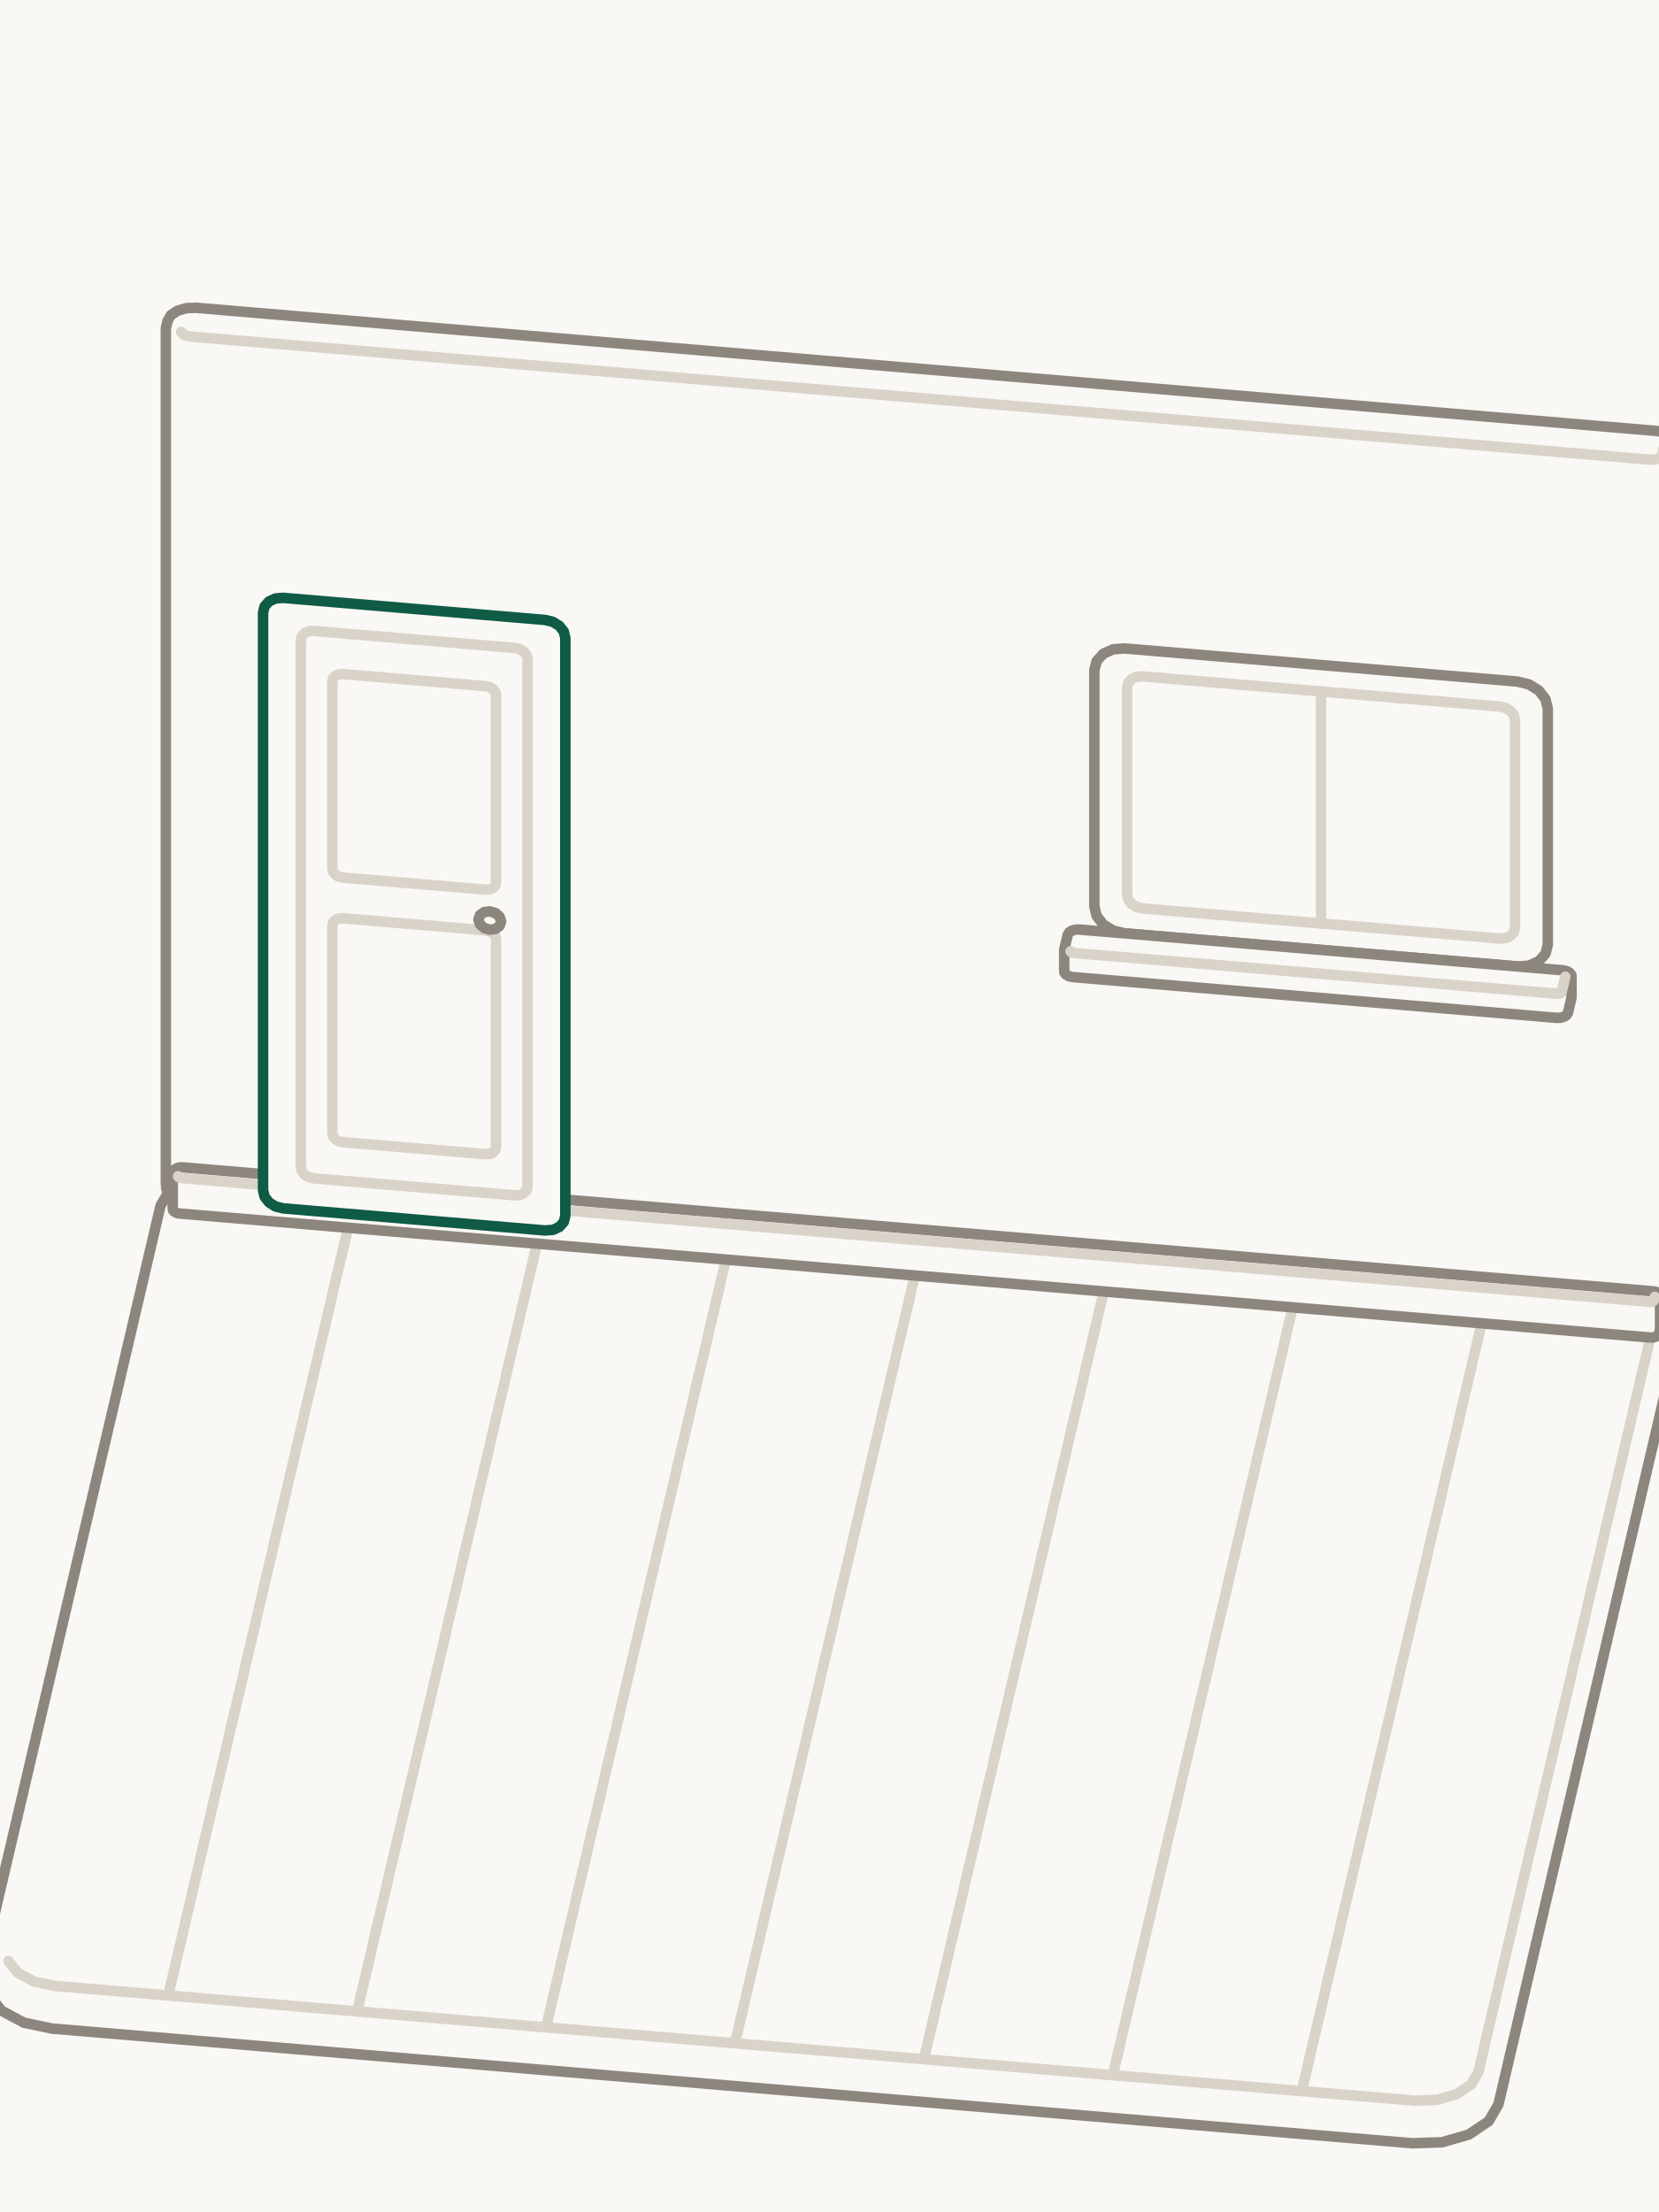
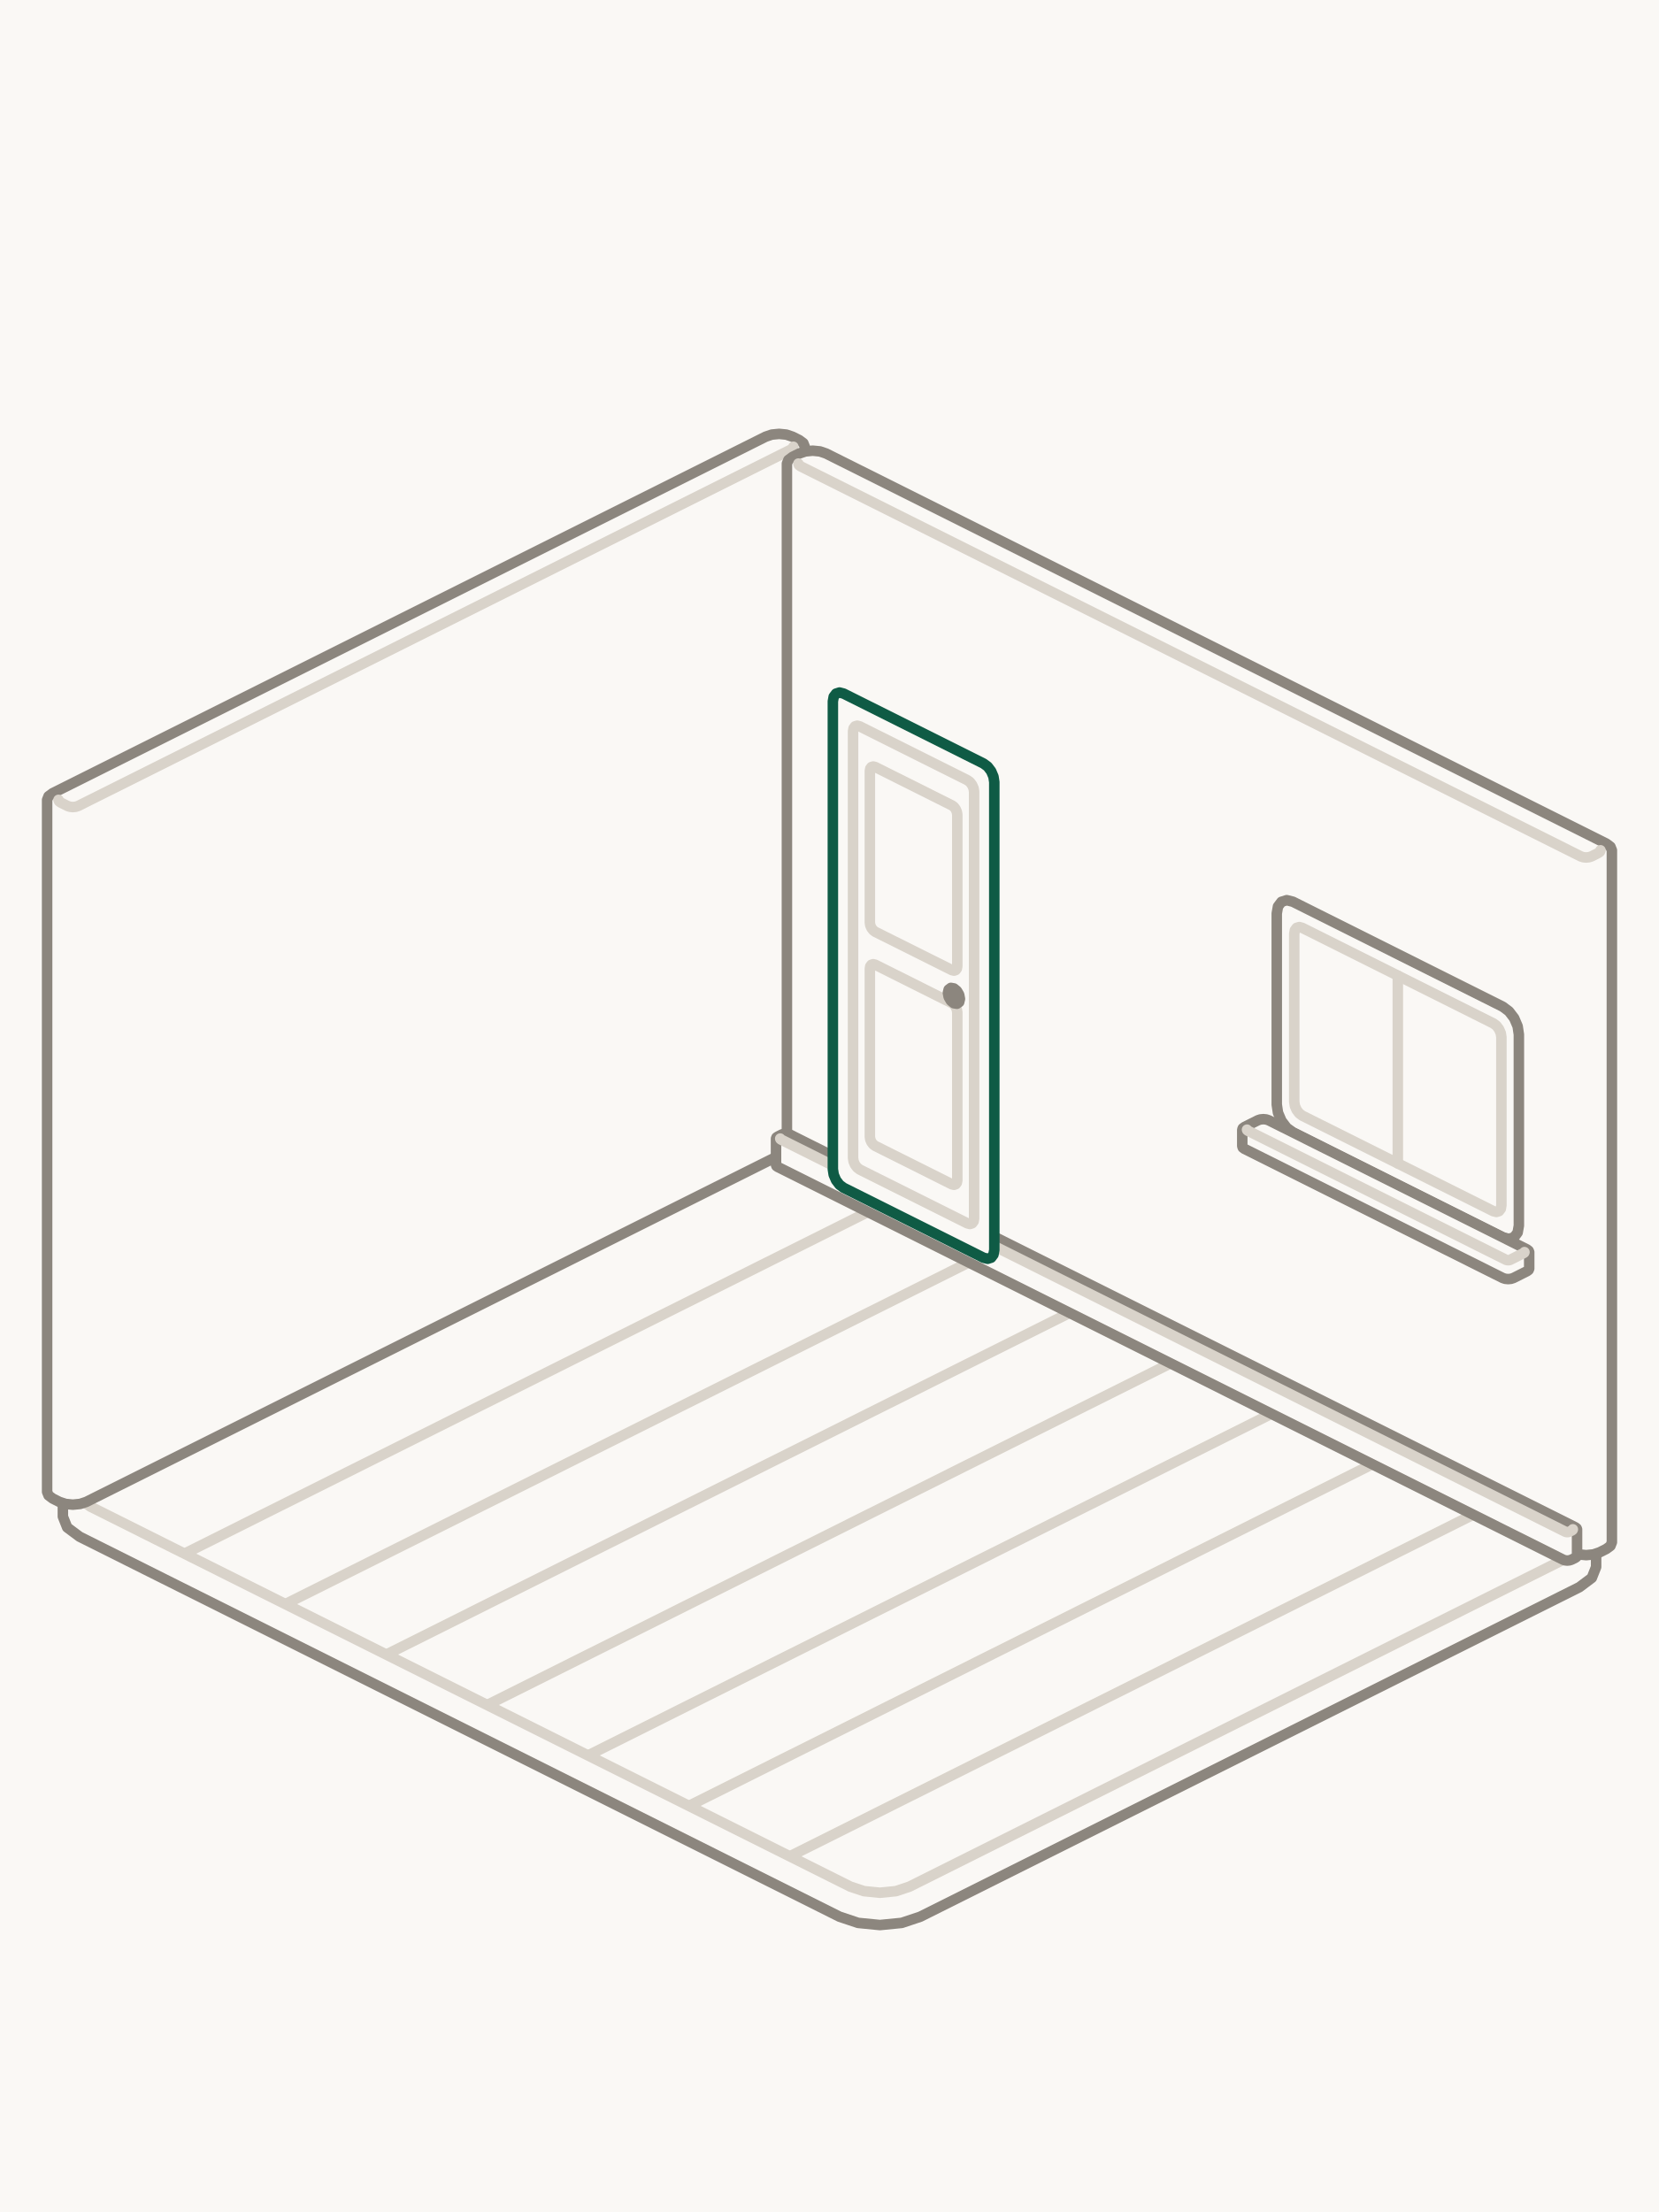
<svg xmlns="http://www.w3.org/2000/svg" viewBox="0 0 300 400" width="300" height="400">
  <rect width="300" height="400" fill="#FAF8F5" />
  <g stroke-width="1.9" stroke-linejoin="round" stroke-linecap="round">
-     <path d="M-2.34 351.96L29.03 218.03L30.8 214.98L34.39 212.57L39.24 211.17L44.61 210.99L290.6 231.73L295.68 232.79L299.7 234.95L302.04 237.86L302.34 241.08L302.34 246.6L270.97 380.53L269.2 383.58L265.61 385.99L260.76 387.39L255.39 387.57L9.4 366.83L4.32 365.77L0.3 363.61L-2.04 360.7L-2.34 357.48Z" fill="#FAF8F5" stroke="#8C867E" />
-     <path d="M298.7 240.77L267.33 374.7L266.03 376.93L263.4 378.7L259.84 379.73L255.9 379.87L9.92 359.12L6.19 358.34L3.24 356.76L1.53 354.63" fill="none" stroke="#D9D3CA" />
-     <path d="M62.94 222.01L30.54 360.31M97.1 224.89L64.71 363.19M131.26 227.77L98.87 366.07M165.43 230.65L133.03 368.95M199.59 233.53L167.2 371.83M233.76 236.41L201.36 374.71M267.92 239.29L235.53 377.59" fill="none" stroke="#D9D3CA" />
-     <path d="M29.99 59.37L30.31 58.01L30.9 56.99L32.1 56.19L33.71 55.72L35.5 55.66L299.71 77.94L301.4 78.29L302.74 79.01L303.52 79.98L303.62 81.06L303.62 235.62L303.3 236.98L302.71 238L301.52 238.8L299.9 239.27L298.11 239.33L33.9 217.05L32.21 216.7L30.87 215.98L30.09 215.01L29.99 213.93Z" fill="#FAF8F5" stroke="#8C867E" />
-     <path d="M300.89 80.82L300.57 82.19L300.33 82.6L299.85 82.92L299.21 83.11L298.49 83.13L34.29 60.85L33.61 60.71L33.07 60.42L32.76 60.04" fill="none" stroke="#D9D3CA" />
-     <path d="M31.24 212.61L31.43 211.79L31.61 211.49L31.97 211.25L32.45 211.11L32.99 211.09L299.02 233.52L299.53 233.63L299.93 233.84L300.16 234.13L300.19 234.45L300.19 240.34L300 241.16L299.82 241.47L299.46 241.71L298.98 241.85L298.44 241.87L32.42 219.44L31.91 219.33L31.51 219.11L31.27 218.82L31.24 218.5Z" fill="#FAF8F5" stroke="#8C867E" />
-     <path d="M299.25 234.51L299.12 235.06L299.03 235.21L298.85 235.33L298.61 235.4L298.34 235.41L32.77 213.02L32.52 212.97L32.32 212.86L32.2 212.71" fill="none" stroke="#D9D3CA" />
-     <path d="M102.23 115.36L101.95 114.21L101.16 113.19L99.98 112.45L98.59 112.11L51.21 108.11L49.82 108.22L48.64 108.76L47.85 109.65L47.57 110.75L47.57 215.26L47.85 216.41L48.64 217.43L49.82 218.17L51.21 218.51L98.59 222.51L99.98 222.4L101.16 221.86L101.95 220.97L102.23 219.87Z" fill="#FAF8F5" stroke="#0F5B45" />
-     <path d="M95.4 119.2L95.23 118.48L94.73 117.84L93.99 117.38L93.12 117.17L56.68 114.09L55.81 114.16L55.07 114.5L54.58 115.05L54.4 115.74L54.4 211.05L54.58 211.77L55.07 212.41L55.81 212.87L56.68 213.08L93.12 216.16L93.99 216.09L94.73 215.75L95.23 215.2L95.4 214.51Z" fill="none" stroke="#D9D3CA" />
-     <path d="M89.7 125.71L89.57 125.13L89.17 124.62L88.58 124.25L87.88 124.08L61.92 121.89L61.22 121.95L60.63 122.22L60.23 122.66L60.1 123.21L60.1 157.07L60.23 157.64L60.63 158.15L61.22 158.52L61.92 158.69L87.88 160.88L88.58 160.83L89.17 160.56L89.57 160.12L89.7 159.57Z" fill="none" stroke="#D9D3CA" />
-     <path d="M89.7 169.87L89.57 169.29L89.17 168.78L88.58 168.41L87.88 168.24L61.92 166.05L61.22 166.11L60.63 166.38L60.23 166.82L60.1 167.37L60.1 204.91L60.23 205.48L60.63 205.99L61.22 206.36L61.92 206.53L87.88 208.72L88.58 208.67L89.17 208.4L89.57 207.96L89.7 207.41Z" fill="none" stroke="#D9D3CA" />
-     <path d="M90.62 166.63L90.34 165.78L89.59 165.11L88.57 164.81L87.54 164.94L86.79 165.48L86.52 166.29L86.79 167.14L87.54 167.81L88.57 168.12L89.59 167.98L90.34 167.44Z" fill="#FAF8F5" stroke="#8C867E" />
-     <path d="M279.89 128.13L279.47 126.41L278.28 124.87L276.51 123.77L274.42 123.25L203.36 117.26L201.27 117.42L199.49 118.23L198.31 119.56L197.89 121.22L197.89 163.9L198.31 165.63L199.49 167.16L201.27 168.27L203.36 168.78L274.42 174.77L276.51 174.61L278.28 173.81L279.47 172.47L279.89 170.82Z" fill="#FAF8F5" stroke="#8C867E" />
-     <path d="M273.96 130.21L273.76 129.34L273.16 128.58L272.28 128.02L271.23 127.77L206.55 122.31L205.5 122.39L204.61 122.8L204.02 123.46L203.81 124.29L203.81 161.83L204.02 162.69L204.61 163.46L205.5 164.01L206.55 164.27L271.23 169.72L272.28 169.64L273.16 169.24L273.76 168.57L273.96 167.74Z" fill="none" stroke="#D9D3CA" />
-     <path d="M238.89 166.99L238.89 125.04" fill="none" stroke="#D9D3CA" />
-     <path d="M192.44 171.76L193.08 169.03L193.32 168.62L193.79 168.3L194.44 168.11L195.16 168.09L282.62 175.46L283.3 175.61L283.83 175.89L284.14 176.28L284.18 176.71L284.18 180.39L283.54 183.12L283.31 183.53L282.83 183.85L282.18 184.04L281.47 184.06L194.01 176.69L193.33 176.55L192.79 176.26L192.48 175.87L192.44 175.44Z" fill="#FAF8F5" stroke="#8C867E" />
-     <path d="M283.05 176.62L282.41 179.35L282.32 179.5L282.14 179.62L281.9 179.69L281.63 179.7L194.17 172.33L193.91 172.27L193.71 172.17L193.59 172.02" fill="none" stroke="#D9D3CA" />
+     <path d="M11.37 269.77L12.15 267.79L14.39 266.12L133.58 206.52L136.93 205.4L140.88 205.01L144.83 205.4L148.18 206.52L285.61 275.24L287.85 276.91L288.63 278.89L288.63 283.36L287.85 285.33L285.61 287.01L166.42 346.6L163.07 347.72L159.12 348.11L155.17 347.72L151.82 346.6L14.39 277.88L12.15 276.21L11.37 274.24Z" fill="#FAF8F5" stroke="#8C867E" />
+     <path d="M285.88 278.89L285.3 280.34L283.66 281.56L164.47 341.16L162.02 341.98L159.12 342.27L156.23 341.98L153.77 341.16L16.34 272.44L14.7 271.21L14.12 269.77" fill="none" stroke="#D9D3CA" />
+     <path d="M156.93 219.17L33.85 280.71M175.18 228.29L52.09 289.83M193.42 237.41L70.34 298.96M211.66 246.54L88.58 308.08M229.91 255.66L106.82 317.2M248.15 264.78L125.07 326.32M266.39 273.9L143.31 335.44" fill="none" stroke="#D9D3CA" />
+     <path d="M8.52 144.64L8.78 143.98L9.53 143.43L138.45 78.97L139.56 78.59L140.88 78.46L142.19 78.59L143.31 78.97L144.53 79.58L145.27 80.13L145.53 80.79L145.53 205.91L145.27 206.57L144.53 207.13L15.61 271.59L14.49 271.96L13.17 272.09L11.86 271.96L10.74 271.59L9.53 270.98L8.78 270.42L8.52 269.77Z" fill="#FAF8F5" stroke="#8C867E" />
+     <path d="M143.47 80.79L143.37 81.05L143.07 81.28L14.15 145.74L13.7 145.89L13.17 145.94L12.65 145.89L12.2 145.74L10.99 145.13L10.69 144.91L10.58 144.64" fill="none" stroke="#D9D3CA" />
+     <path d="M142.3 83.83L142.57 83.17L143.31 82.62L144.53 82.01L145.64 81.63L146.96 81.5L148.28 81.63L149.39 82.01L290.47 152.55L291.22 153.11L291.48 153.76L291.48 278.89L291.22 279.55L290.47 280.1L289.26 280.71L288.14 281.09L286.83 281.22L285.51 281.09L284.39 280.71L143.31 210.17L142.57 209.61L142.3 208.96Z" fill="#FAF8F5" stroke="#8C867E" />
+     <path d="M289.42 153.76L289.31 154.03L289.01 154.25L287.8 154.86L287.35 155.01L286.83 155.06L286.3 155.01L285.85 154.86L144.77 84.32L144.47 84.1L144.37 83.83" fill="none" stroke="#D9D3CA" />
+     <path d="M140.33 205.89L140.41 205.69L140.64 205.53L141.36 205.16L141.7 205.05L142.09 205.01L142.49 205.05L142.82 205.16L284.88 276.19L285.1 276.36L285.18 276.55L285.18 281.32L285.1 281.52L284.88 281.69L284.15 282.05L283.81 282.16L283.42 282.2L283.02 282.16L282.69 282.05L140.64 211.02L140.41 210.86L140.33 210.66Z" fill="#FAF8F5" stroke="#8C867E" />
+     <path d="M284.42 276.55L284.38 276.65L284.27 276.74L283.78 276.98L283.62 277.04L283.42 277.06L283.22 277.04L283.05 276.98L141.24 206.07L141.13 205.99L141.09 205.89" fill="none" stroke="#D9D3CA" />
+     <path d="M179.8 141.42L179.65 140.44L179.23 139.45L178.6 138.62L177.85 138.07L152.55 125.42L151.81 125.23L151.18 125.43L150.76 125.99L150.61 126.83L150.61 211.44L150.76 212.42L151.18 213.41L151.81 214.24L152.55 214.79L177.85 227.44L178.6 227.63L179.23 227.43L179.65 226.87L179.8 226.03Z" fill="#FAF8F5" stroke="#0F5B45" />
+     <path d="M176.15 143.17L176.06 142.56L175.79 141.94L175.4 141.42L174.93 141.08L155.47 131.35L155.01 131.23L154.61 131.35L154.35 131.71L154.26 132.23L154.26 209.39L154.35 210L154.61 210.62L155.01 211.14L155.47 211.49L174.93 221.22L175.4 221.34L175.79 221.21L176.06 220.86L176.15 220.33Z" fill="none" stroke="#D9D3CA" />
+     <path d="M173.11 147.32L173.03 146.82L172.82 146.33L172.51 145.91L172.14 145.64L158.27 138.7L157.9 138.61L157.58 138.71L157.37 138.99L157.3 139.41L157.3 166.82L157.37 167.31L157.58 167.8L157.9 168.22L158.27 168.5L172.14 175.43L172.51 175.52L172.82 175.42L173.03 175.14L173.11 174.72Z" fill="none" stroke="#D9D3CA" />
+     <path d="M173.11 183.06L173.03 182.57L172.82 182.08L172.51 181.66L172.14 181.39L158.27 174.45L157.9 174.36L157.58 174.46L157.37 174.74L157.3 175.16L157.3 205.55L157.37 206.04L157.58 206.53L157.9 206.95L158.27 207.22L172.14 214.16L172.51 214.25L172.82 214.15L173.03 213.87L173.11 213.45Z" fill="none" stroke="#D9D3CA" />
+     <path d="M173.59 180.63L173.45 179.88L173.05 179.19L172.5 178.74L171.95 178.64L171.55 178.94L171.41 179.53L171.55 180.28L171.95 180.97L172.5 181.42L173.05 181.51L173.45 181.22Z" fill="#FAF8F5" stroke="#8C867E" />
+     <path d="M274.66 187.07L274.44 185.59L273.81 184.11L272.86 182.87L271.74 182.04L233.8 163.06L232.68 162.78L231.73 163.08L231.1 163.92L230.88 165.18L230.88 199.74L231.1 201.21L231.73 202.69L232.68 203.94L233.8 204.77L271.74 223.74L272.86 224.03L273.81 223.73L274.44 222.88L274.66 221.63Z" fill="#FAF8F5" stroke="#8C867E" />
+     <path d="M271.5 187.57L271.39 186.83L271.07 186.1L270.6 185.47L270.04 185.06L235.5 167.79L234.94 167.64L234.47 167.79L234.15 168.22L234.04 168.84L234.04 199.23L234.15 199.97L234.47 200.71L234.94 201.33L235.5 201.75L270.04 219.02L270.6 219.16L271.07 219.01L271.39 218.59L271.5 217.96Z" fill="none" stroke="#D9D3CA" />
+     <path d="M252.77 210.38L252.77 176.42" fill="none" stroke="#D9D3CA" />
+     <path d="M224.64 204.28L224.74 204.02L225.04 203.8L227.47 202.58L227.92 202.43L228.45 202.38L228.97 202.43L229.42 202.58L276.12 225.93L276.42 226.16L276.53 226.42L276.53 229.4L276.42 229.66L276.12 229.88L273.69 231.1L273.24 231.25L272.72 231.3L272.19 231.25L271.74 231.1L225.04 207.75L224.74 207.53L224.64 207.26Z" fill="#FAF8F5" stroke="#8C867E" />
+     <path d="M275.67 226.42L275.63 226.52L275.51 226.6L273.08 227.82L272.91 227.87L272.72 227.89L272.52 227.87L272.35 227.82L225.65 204.47L225.54 204.38L225.5 204.28" fill="none" stroke="#D9D3CA" />
  </g>
</svg>
